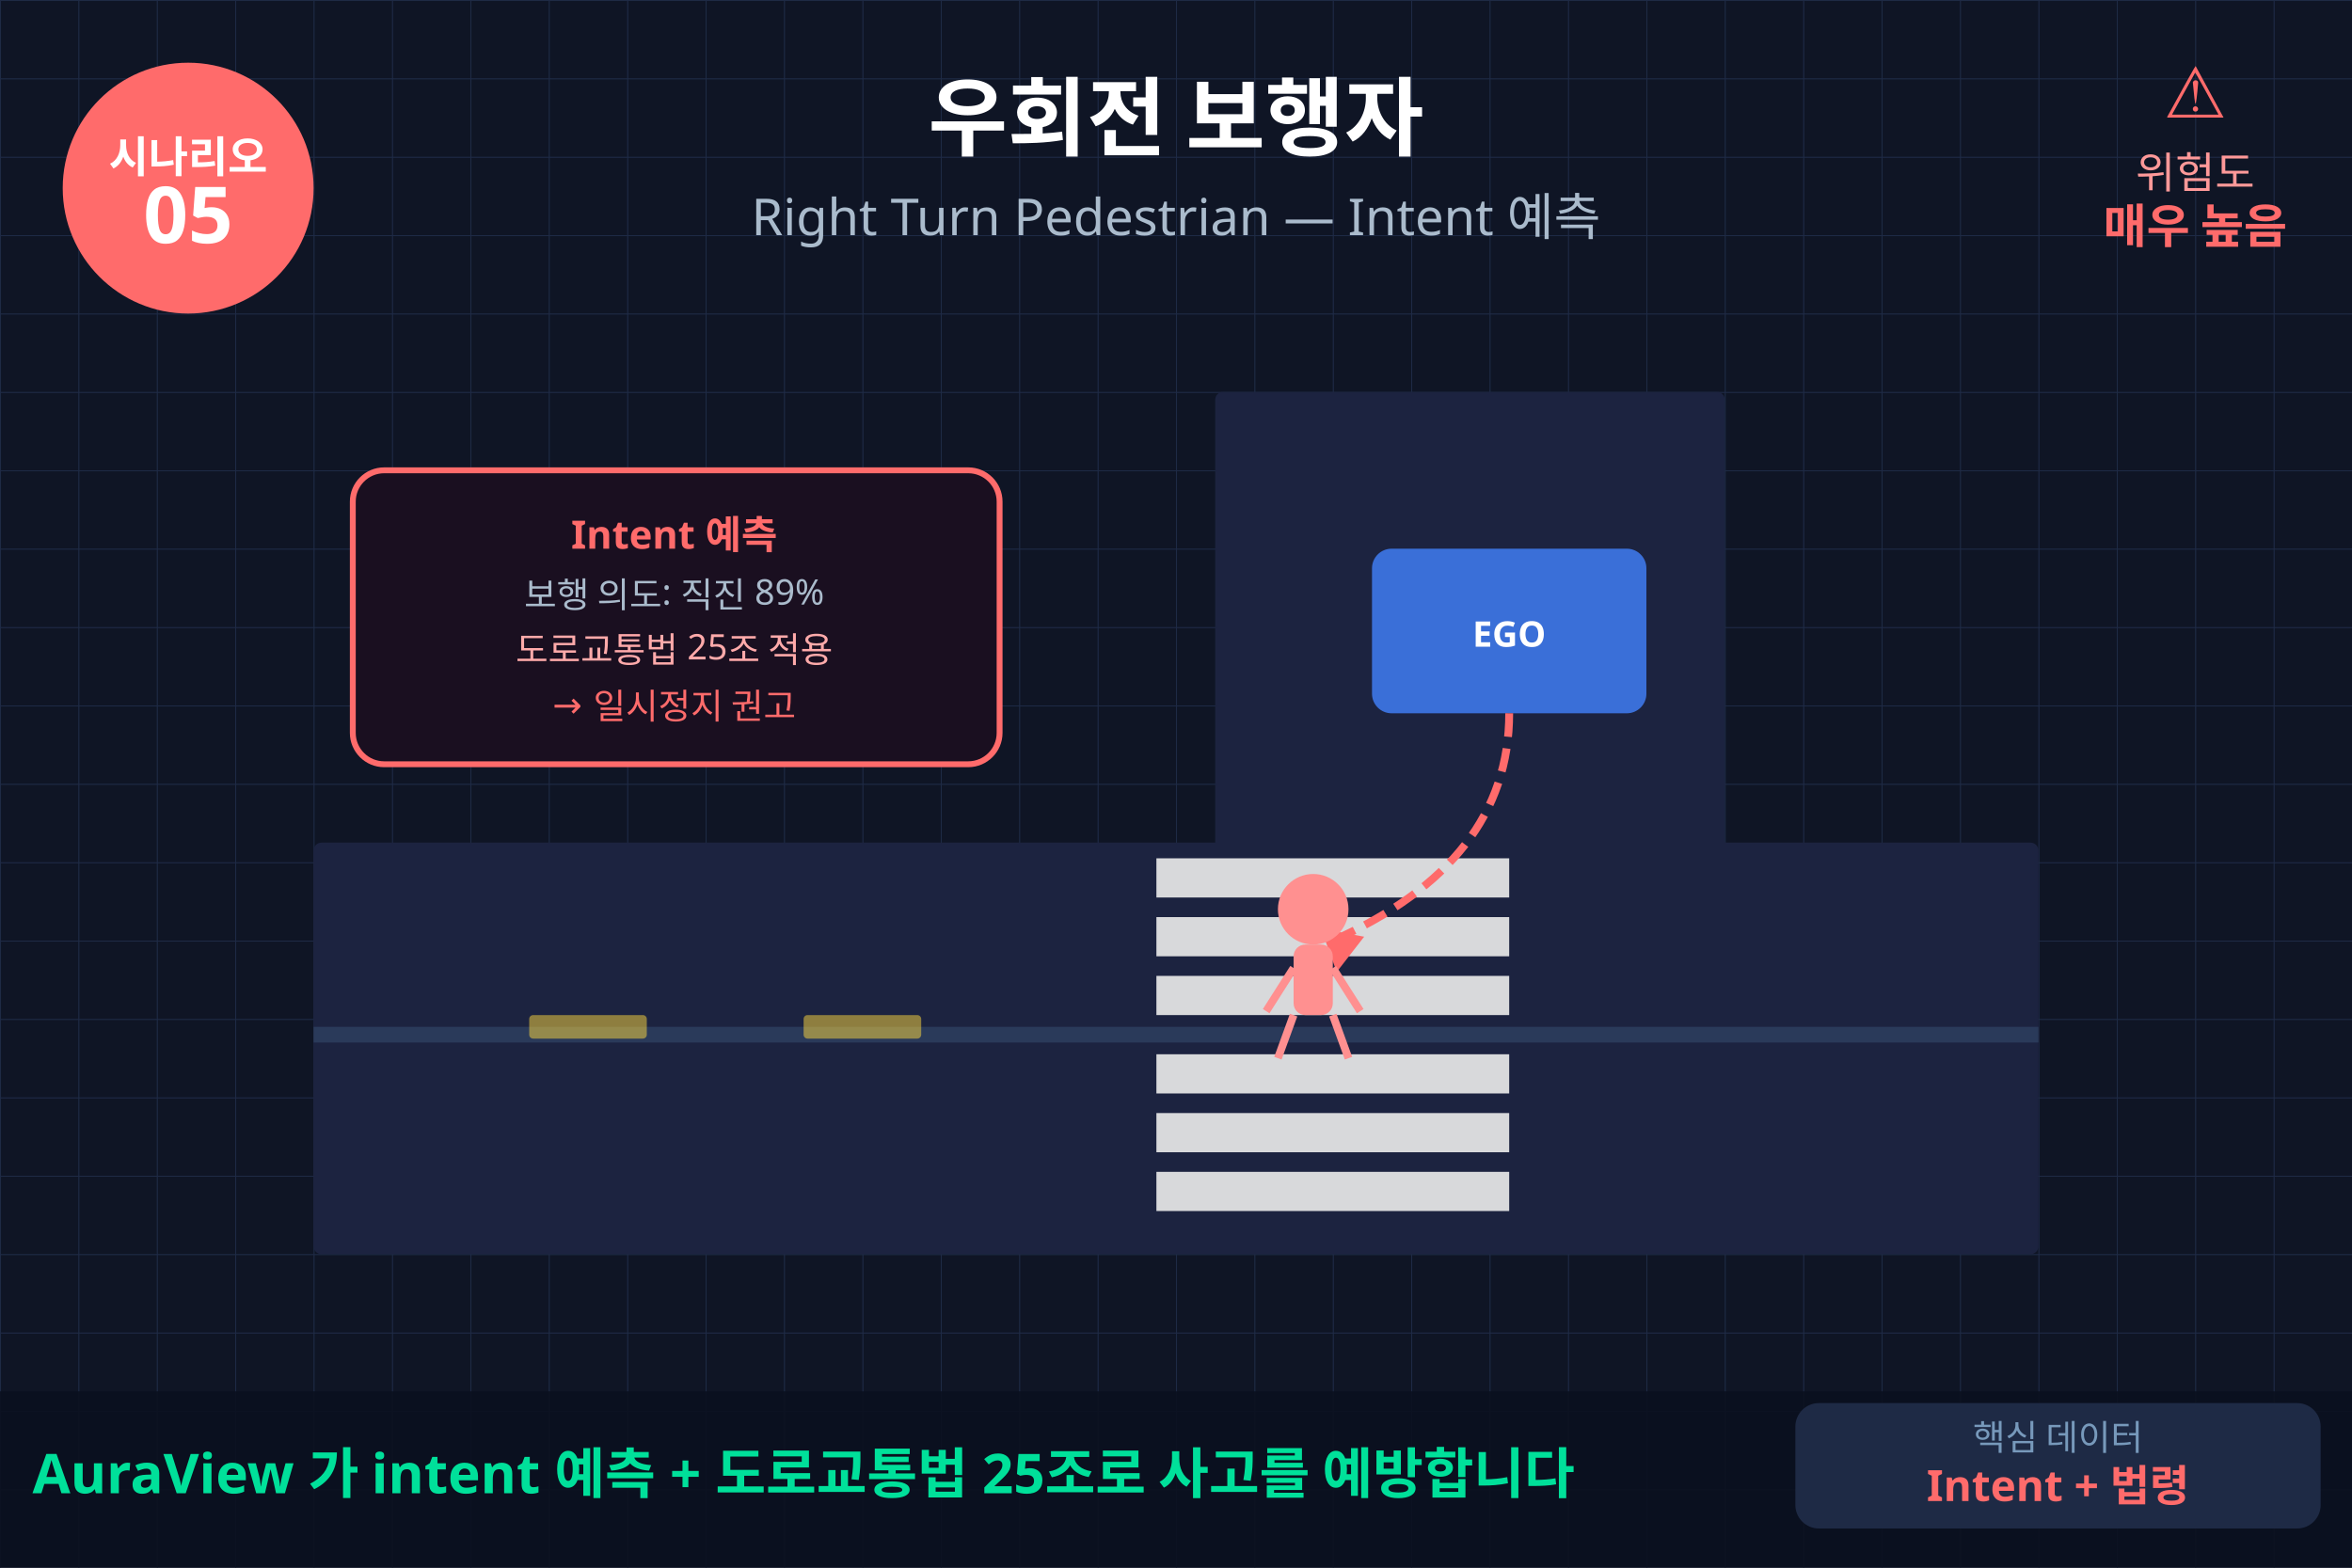
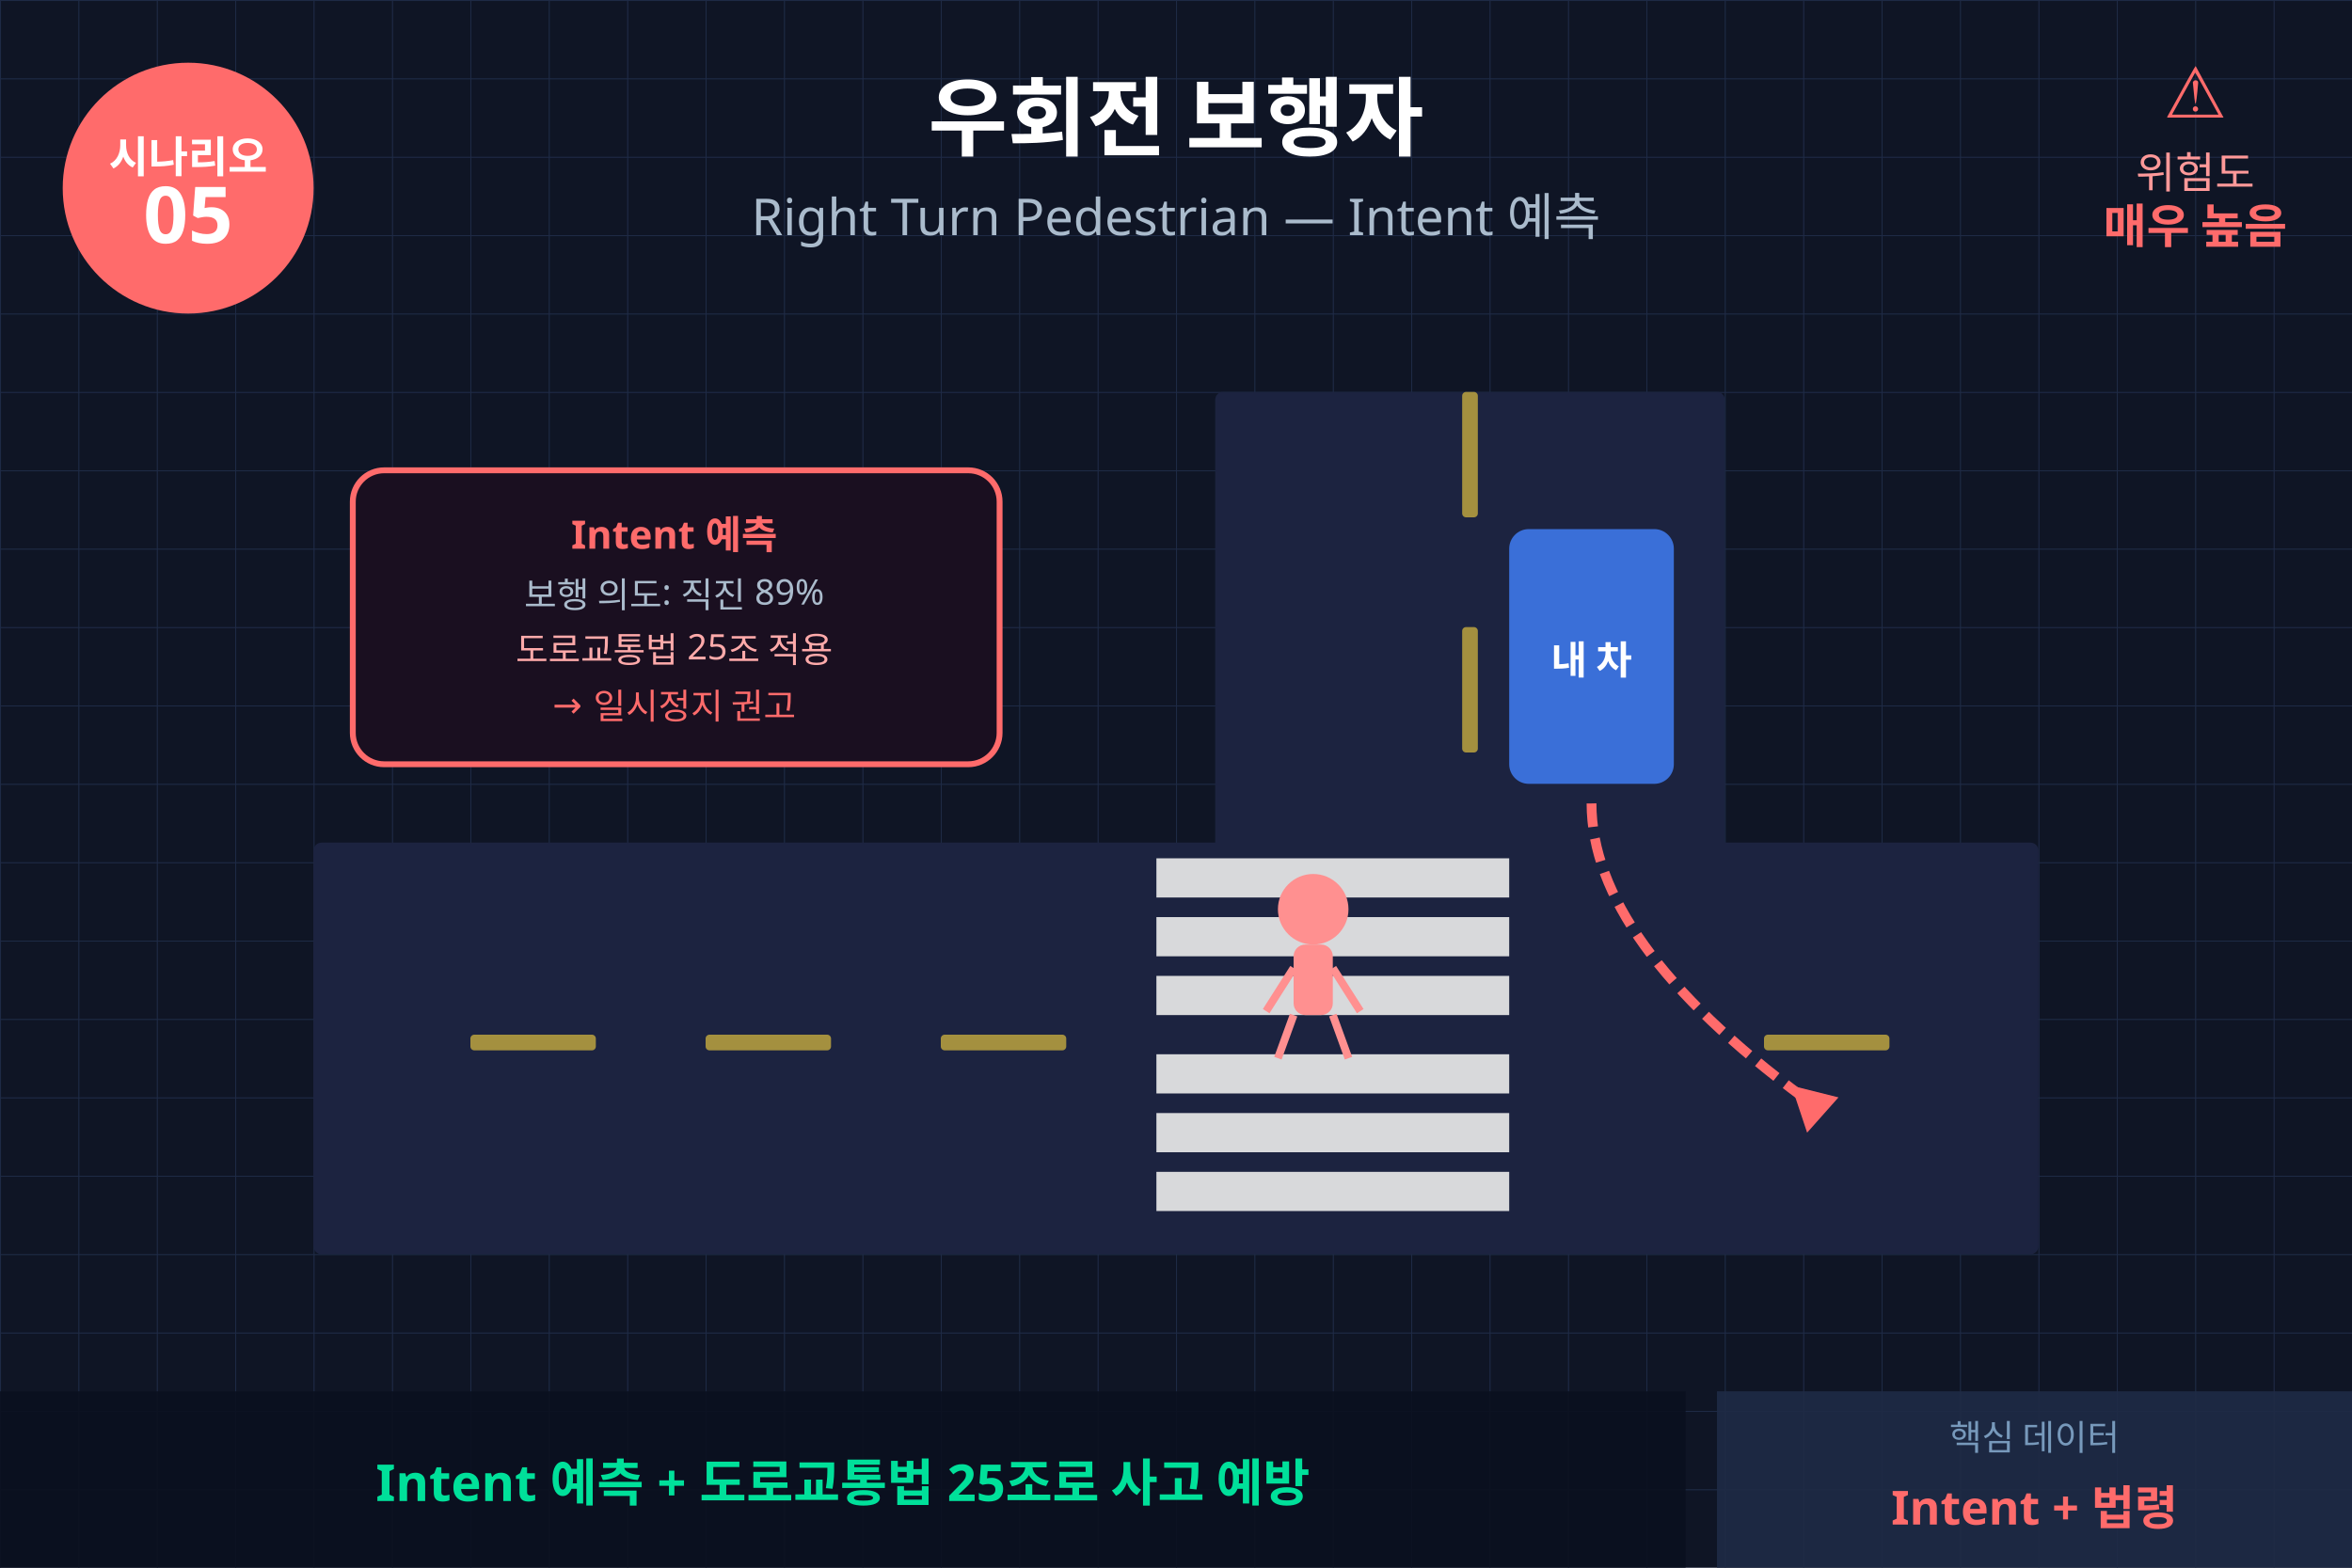
<svg xmlns="http://www.w3.org/2000/svg" viewBox="0 0 600 400" width="600" height="400" font-family="'Malgun Gothic','Apple SD Gothic Neo','Noto Sans KR',sans-serif">
  <rect width="600" height="400" fill="#0F1525" />
  <defs>
    <pattern id="grid5" width="20" height="20" patternUnits="userSpaceOnUse">
      <path d="M20 0 L0 0 0 20" fill="none" stroke="#1E2A45" stroke-width="0.5" />
    </pattern>
  </defs>
  <rect width="600" height="400" fill="url(#grid5)" />
  <circle cx="48" cy="48" r="32" fill="#FF6B6B" />
  <text x="48" y="44" text-anchor="middle" font-size="11" fill="white" font-weight="700">시나리오</text>
  <text x="48" y="62" text-anchor="middle" font-size="20" fill="white" font-weight="900">05</text>
  <text x="300" y="38" text-anchor="middle" font-size="22" font-weight="800" fill="white">우회전 보행자</text>
  <text x="300" y="60" text-anchor="middle" font-size="13" fill="#AABBCC">Right Turn Pedestrian — Intent 예측</text>
  <text x="560" y="30" text-anchor="middle" font-size="18" fill="#FF6B6B">⚠</text>
  <text x="560" y="48" text-anchor="middle" font-size="11" fill="#FF9999">위험도</text>
  <text x="560" y="62" text-anchor="middle" font-size="12" fill="#FF6B6B" font-weight="700">매우 높음</text>
  <rect x="80" y="215" width="440" height="105" rx="2" fill="#1C2340" />
  <rect x="310" y="100" width="130" height="120" rx="2" fill="#1C2340" />
-   <rect x="80" y="262" width="440" height="4" fill="#2A3A5A" />
-   <rect x="135" y="259" width="30" height="6" rx="1" fill="#FFD93D" opacity="0.5" />
-   <rect x="205" y="259" width="30" height="6" rx="1" fill="#FFD93D" opacity="0.5" />
+   <rect x="120" y="264" width="32" height="4" rx="1" fill="#FFD93D" opacity="0.6" />
+   <rect x="180" y="264" width="32" height="4" rx="1" fill="#FFD93D" opacity="0.6" />
+   <rect x="240" y="264" width="32" height="4" rx="1" fill="#FFD93D" opacity="0.6" />
+   <rect x="450" y="264" width="32" height="4" rx="1" fill="#FFD93D" opacity="0.6" />
+   <rect x="373" y="100" width="4" height="32" rx="1" fill="#FFD93D" opacity="0.6" />
+   <rect x="373" y="160" width="4" height="32" rx="1" fill="#FFD93D" opacity="0.6" />
  <rect x="295" y="219" width="90" height="10" fill="#E8E8E8" opacity="0.92" />
  <rect x="295" y="234" width="90" height="10" fill="#E8E8E8" opacity="0.92" />
  <rect x="295" y="249" width="90" height="10" fill="#E8E8E8" opacity="0.92" />
  <rect x="295" y="269" width="90" height="10" fill="#E8E8E8" opacity="0.92" />
  <rect x="295" y="284" width="90" height="10" fill="#E8E8E8" opacity="0.92" />
  <rect x="295" y="299" width="90" height="10" fill="#E8E8E8" opacity="0.92" />
  <g>
-     <rect x="350" y="140" width="70" height="42" rx="5" fill="#3A6FD8" transform="rotate(0,385,161)" />
-     <text x="385" y="165" text-anchor="middle" font-size="9" fill="white" font-weight="700">EGO</text>
-     <path d="M 385 182 Q 385 220 340 240" stroke="#FF6B6B" stroke-width="2" fill="none" stroke-dasharray="6,3" />
-     <polygon points="337,237 341,248 348,239" fill="#FF6B6B" />
+     <rect x="385" y="135" width="42" height="65" rx="5" fill="#3A6FD8" />
+     <text x="406" y="172" text-anchor="middle" font-size="10" fill="white" font-weight="800">내 차</text>
+     <path d="M 406 205 Q 406 240 460 280" stroke="#FF6B6B" stroke-width="2.5" fill="none" stroke-dasharray="6,3" />
+     <polygon points="457,277 461,289 469,280" fill="#FF6B6B" />
  </g>
  <g>
    <circle cx="335" cy="232" r="9" fill="#FF9090" />
    <rect x="330" y="241" width="10" height="18" rx="3" fill="#FF9090" />
    <line x1="330" y1="247" x2="323" y2="258" stroke="#FF9090" stroke-width="2" />
    <line x1="340" y1="247" x2="347" y2="258" stroke="#FF9090" stroke-width="2" />
    <line x1="330" y1="259" x2="326" y2="270" stroke="#FF9090" stroke-width="2" />
    <line x1="340" y1="259" x2="344" y2="270" stroke="#FF9090" stroke-width="2" />
  </g>
  <rect x="90" y="120" width="165" height="75" rx="8" fill="#1A0F20" stroke="#FF6B6B" stroke-width="1.5" />
  <text x="172" y="140" text-anchor="middle" font-size="10" fill="#FF6B6B" font-weight="700">Intent 예측</text>
  <text x="172" y="155" text-anchor="middle" font-size="9" fill="#AABBCC">보행 의도: 직진 89%</text>
  <text x="172" y="169" text-anchor="middle" font-size="9" fill="#FFAAAA">도로교통법 25조 적용</text>
  <text x="172" y="183" text-anchor="middle" font-size="9" fill="#FF6B6B">→ 일시정지 권고</text>
  <rect x="380" y="215" width="130" height="35" rx="5" fill="#2A0F0F" stroke="#FF6B6B" stroke-width="1.5" opacity="0">
    <animate attributeName="opacity" values="0;1;0" dur="1.5s" repeatCount="indefinite" />
  </rect>
  <text x="445" y="229" text-anchor="middle" font-size="10" fill="#FF4444" font-weight="700" opacity="0">
    <animate attributeName="opacity" values="0;1;0" dur="1.5s" repeatCount="indefinite" />
    충돌 위험!
  </text>
  <text x="445" y="244" text-anchor="middle" font-size="9" fill="#FF8888" opacity="0">
    <animate attributeName="opacity" values="0;1;0" dur="1.5s" repeatCount="indefinite" />
    즉시 제동 권고
  </text>
  <circle cx="335" cy="245" r="18" fill="none" stroke="#FF6B6B" stroke-width="2" opacity="0">
    <animate attributeName="r" values="18;38;18" dur="1.6s" repeatCount="indefinite" />
    <animate attributeName="opacity" values="0.9;0;0.9" dur="1.6s" repeatCount="indefinite" />
  </circle>
-   <rect x="0" y="355" width="600" height="45" fill="#0A0F1E" opacity="0.9" />
-   <text x="205" y="381" text-anchor="middle" font-size="14" fill="#00E09A" font-weight="600">AuraView 가 intent 예측 + 도로교통법 25조로 사고를 예방합니다</text>
-   <rect x="458" y="358" width="134" height="32" rx="6" fill="#1E2A45" />
-   <text x="525" y="370" text-anchor="middle" font-size="9" fill="#7799BB">핵심 데이터</text>
-   <text x="525" y="383" text-anchor="middle" font-size="11" fill="#FF6B6B" font-weight="700">Intent + 법령</text>
+   <rect x="0" y="355" width="430" height="45" fill="#0A0F1E" opacity="0.9" />
+   <text x="215" y="383" text-anchor="middle" font-size="13" fill="#00E09A" font-weight="700">Intent 예측 + 도로교통법 25조로 사고 예방</text>
+   <rect x="438" y="355" width="162" height="45" fill="#1E2A45" opacity="0.9" />
+   <text x="519" y="370" text-anchor="middle" font-size="9" fill="#7799BB">핵심 데이터</text>
+   <text x="519" y="389" text-anchor="middle" font-size="12" fill="#FF6B6B" font-weight="800">Intent + 법령</text>
</svg>
